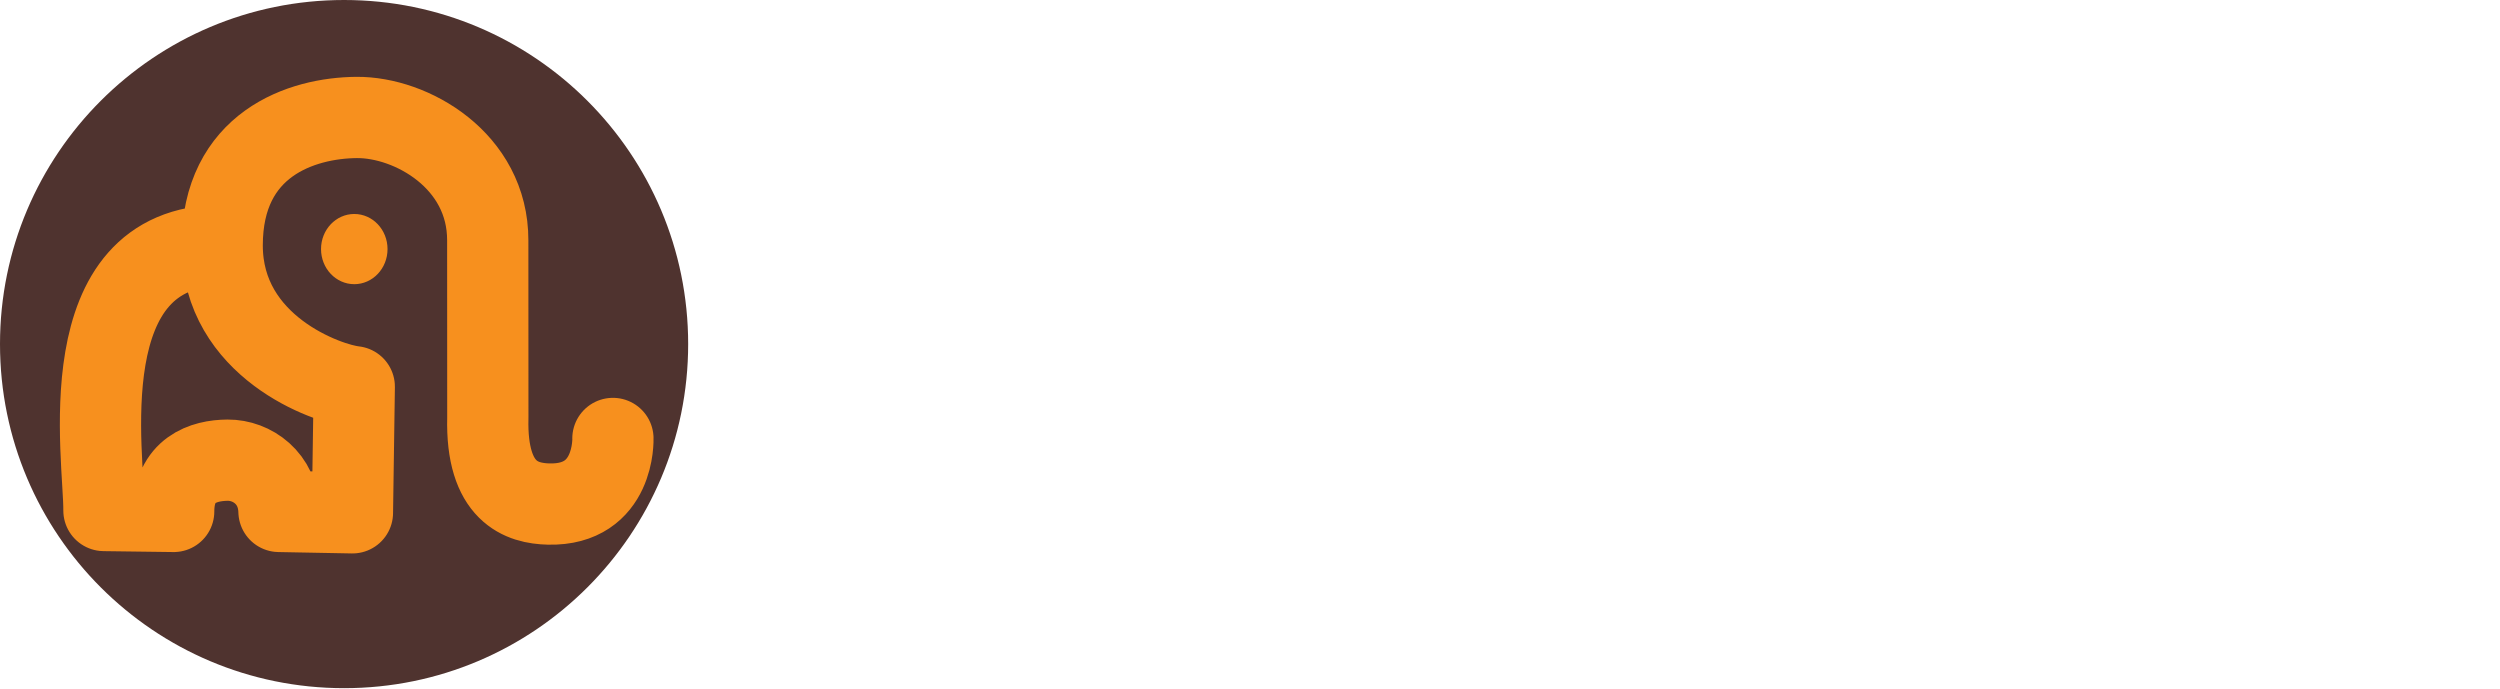
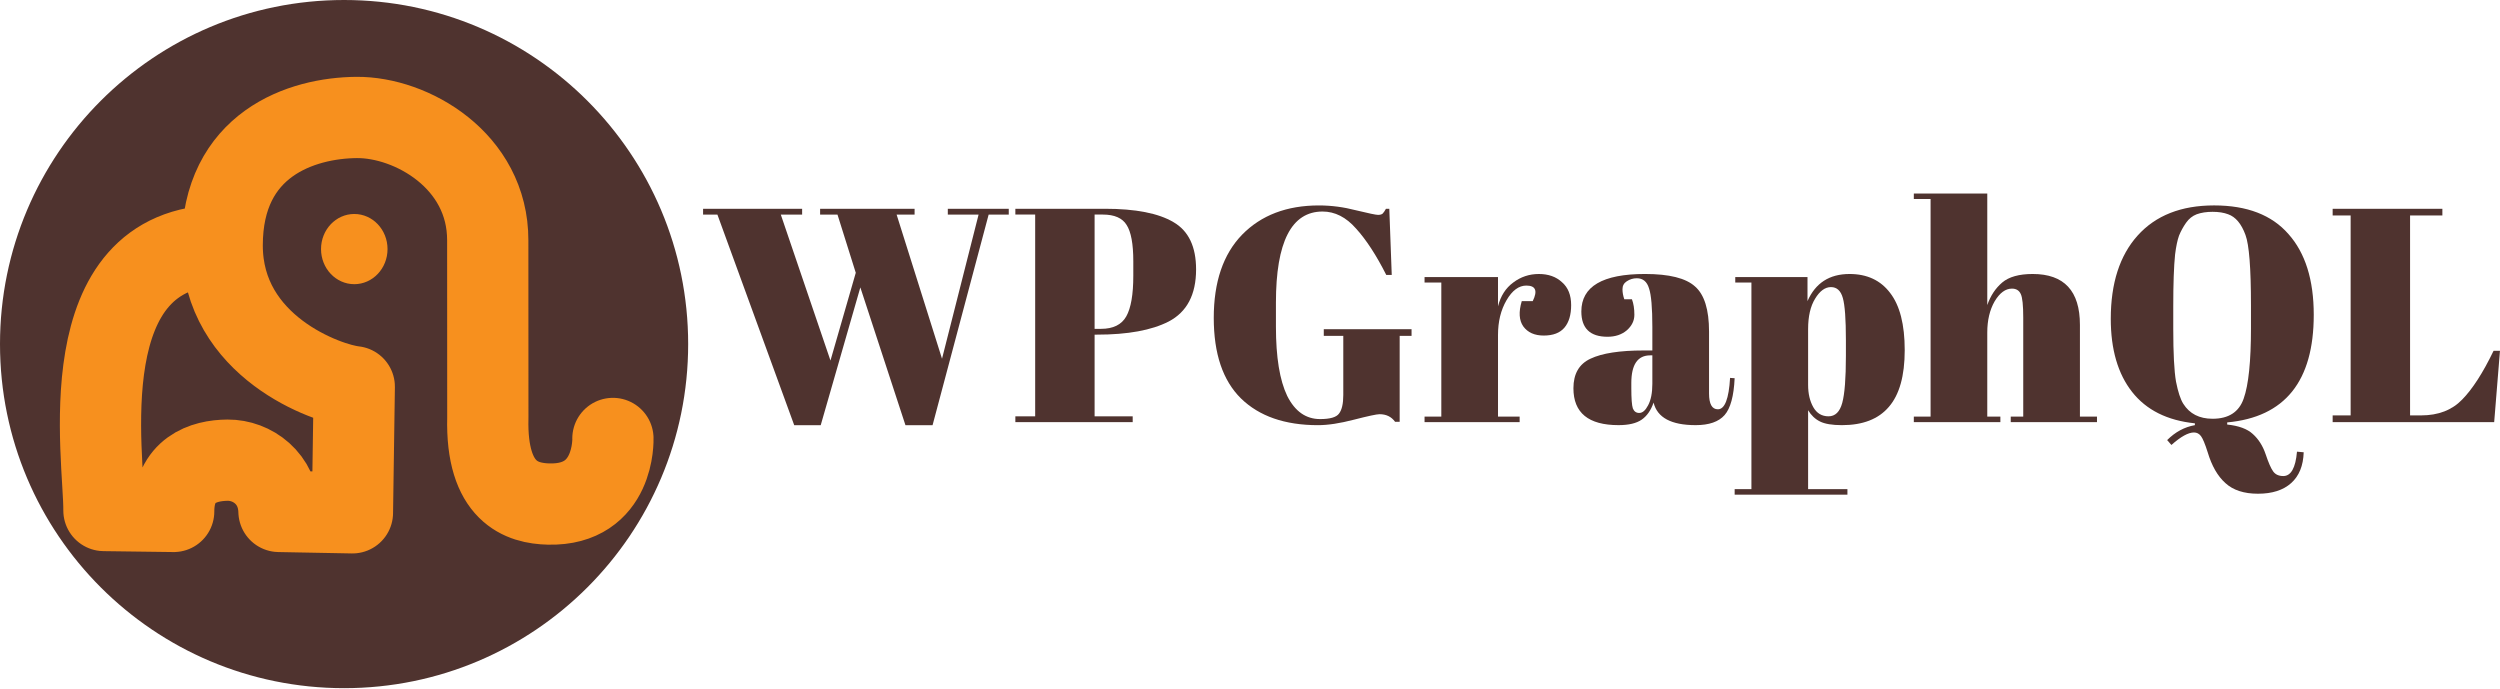
<svg xmlns="http://www.w3.org/2000/svg" width="716.94" height="197.35" version="1.1" viewBox="0 0 716.94 197.35">
  <circle cx="98.675" cy="98.675" r="98.675" fill="#4f332f" style="paint-order:markers fill stroke" />
  <path d="m175.77 125.74s0.681 19.257-18.411 18.808c-7.613-0.179-18.014-3.209-17.462-24.786l-0.022-50.844c0.041-22.887-21.921-35.364-37.616-35.232-15.695 0.132-38.543 7.55-38.543 36.689s30.264 39.758 37.881 40.53l-0.53 36.159-21.06-0.397c-0.216-9.543-7.749-14.739-14.702-14.702-6.953 0.037-15.497 2.781-15.497 14.702l-20-0.265c0.129-15.079-10.331-76.026 33.907-76.026" fill="none" stroke="#f7901e" stroke-linecap="round" stroke-linejoin="round" stroke-width="23.301" />
  <ellipse cx="101.6" cy="71.43" rx="9.536" ry="10.066" fill="#f7901e" style="paint-order:markers fill stroke" />
-   <g fill-opacity="0">
+   <g fill="#4f332f">
    <path d="m238.16 103.4 7.254-25.171-5.244-16.693h-4.982v-1.661h27.094v1.661h-5.157l13.023 41.34 10.488-41.34h-8.827v-1.661h17.48v1.661h-5.768l-16.082 60.393h-7.779l-12.935-39.505-11.362 39.505h-7.604l-22.025-60.393h-4.108v-1.661h28.405v1.661h-6.118z" />
    <path d="m291.18 59.87h25.696q13.197 0 19.665 3.846 6.468 3.758 6.468 13.547 0 10.838-7.866 14.945-7.342 3.758-20.539 3.758h-0.699v23.423h10.925v1.661h-33.649v-1.661h5.681v-57.859h-5.681zm22.724 1.661v32.775h1.835q5.244 0 7.254-3.583 2.01-3.583 2.01-11.624v-4.195q0-7.429-1.923-10.401-1.835-2.972-6.817-2.972z" />
    <path d="m378.58 120.18q4.283 0 5.419-1.573 1.224-1.573 1.224-5.331v-16.956h-5.594v-1.923h25.171v1.923h-3.409v24.647h-1.311q-1.573-2.185-4.457-2.185-1.224 0-7.342 1.573-6.031 1.573-10.313 1.573-14.246 0-22.112-7.691-7.779-7.691-7.779-23.074 0-15.47 8.128-23.86 8.216-8.39 22.025-8.39 5.331 0 10.663 1.398 5.419 1.311 6.293 1.311 0.874 0 1.311-0.35 0.437-0.437 0.961-1.398h0.961l0.699 18.966h-1.573q-4.283-8.478-8.653-13.285-4.283-4.894-9.614-4.894-13.372 0-13.372 26.133v6.905q0 13.11 3.234 19.84 3.321 6.642 9.439 6.642z" />
    <path d="m437.72 81.895q-3.234 0-5.681 4.195-2.447 4.195-2.447 9.964v23.423h6.205v1.573h-27.269v-1.573h4.807v-38.456h-4.807v-1.573h21.063v8.39q1.136-4.457 4.37-6.817 3.234-2.447 7.342-2.447t6.642 2.36q2.622 2.272 2.622 6.555 0 4.195-1.923 6.468-1.923 2.272-5.943 2.272-3.933 0-5.856-2.622-1.835-2.622-0.437-7.254h3.146q2.185-4.457-1.835-4.457z" />
    <path d="m471.32 100.51h2.535v-6.73q0-8.303-0.961-11.1-0.874-2.884-3.496-2.884-1.573 0-2.884 0.874-1.224 0.787-1.224 2.272 0 1.398 0.524 2.884h2.185q0.699 1.835 0.699 4.457 0 2.535-2.185 4.457-2.185 1.835-5.506 1.835-7.516 0-7.516-7.254 0-10.75 18.267-10.75 10.401 0 14.334 3.583 4.02 3.496 4.02 12.935v17.742q0 4.545 2.535 4.545 2.972 0 3.496-9.002l1.311 0.087q-0.35 7.691-2.884 10.575-2.535 2.884-8.303 2.884-10.488 0-12.061-6.468-1.136 3.321-3.409 4.894-2.272 1.573-6.642 1.573-12.935 0-12.935-10.575 0-6.205 4.894-8.478 4.982-2.36 15.208-2.36zm-3.496 10.75q0 4.545 0.437 5.856 0.524 1.311 1.835 1.311 1.398 0 2.535-2.185 1.224-2.272 1.224-6.205v-8.128h-0.612q-5.419 0-5.419 7.953z" />
    <path d="m529.36 97.539q0-9.002-0.874-12.061-0.874-3.146-3.409-3.146-2.535 0-4.545 3.321-2.01 3.234-2.01 8.74v15.994q0 3.758 1.486 6.38t4.37 2.622q2.884 0 3.933-3.846 1.049-3.846 1.049-13.46zm-11.012-18.092v6.905q3.409-7.779 12.061-7.779 7.516 0 11.624 5.419 4.195 5.419 4.195 16.431 0 11.012-4.545 16.256-4.457 5.244-13.46 5.244-4.195 0-6.293-1.049-2.098-1.049-3.409-3.234v22.637h11.275v1.573h-32.338v-1.573h4.807v-59.257h-4.632v-1.573z" />
    <path d="m548.84 55.5h21.063v31.988q1.398-4.02 4.283-6.468 2.884-2.447 8.74-2.447 13.547 0 13.547 14.596v26.307h4.894v1.573h-24.734v-1.573h3.583v-28.405q0-5.244-0.699-6.73-0.699-1.573-2.535-1.573-2.797 0-4.982 3.671-2.098 3.671-2.098 8.915v24.122h3.758v1.573h-24.822v-1.573h4.807v-62.404h-4.807z" />
    <path d="m605.32 91.421q0-15.295 7.691-23.86 7.779-8.653 21.937-8.653t21.326 8.216q7.254 8.128 7.254 23.161 0 28.58-24.822 30.852v0.612q4.982 0.524 7.342 2.709 2.447 2.185 3.671 5.768 1.224 3.671 2.185 4.982t2.884 1.311q3.321 0 3.933-6.992l1.923 0.175q-0.175 5.768-3.583 8.827-3.409 3.059-9.527 3.059-6.031 0-9.352-3.059-3.321-2.972-5.069-8.827-1.136-3.583-1.923-4.632-0.787-1.049-2.01-1.049-2.447 0-6.468 3.583l-1.224-1.398q3.496-3.496 7.953-4.283v-0.524q-11.886-1.224-18.004-9.002-6.118-7.779-6.118-20.976zm40.204 2.622v-6.468q0-15.994-1.573-20.189-1.748-4.807-4.982-5.943-1.835-0.699-4.457-0.699t-4.545 0.699q-1.835 0.699-3.059 2.447-1.224 1.748-2.01 3.671-0.699 1.923-1.136 5.419-0.524 5.069-0.524 14.945v6.293q0 10.663 0.787 15.208 0.874 4.457 2.098 6.38 2.709 4.283 8.39 4.283 6.905 0 8.915-5.768 2.098-5.856 2.098-20.277z" />
    <path d="m668.95 59.87h31.464v1.923h-9.264v57.334h3.146q7.429 0 11.799-4.545 4.457-4.545 9.002-13.984h1.835l-1.661 20.452h-46.322v-1.923h5.157v-57.334h-5.157z" />
  </g>
</svg>
